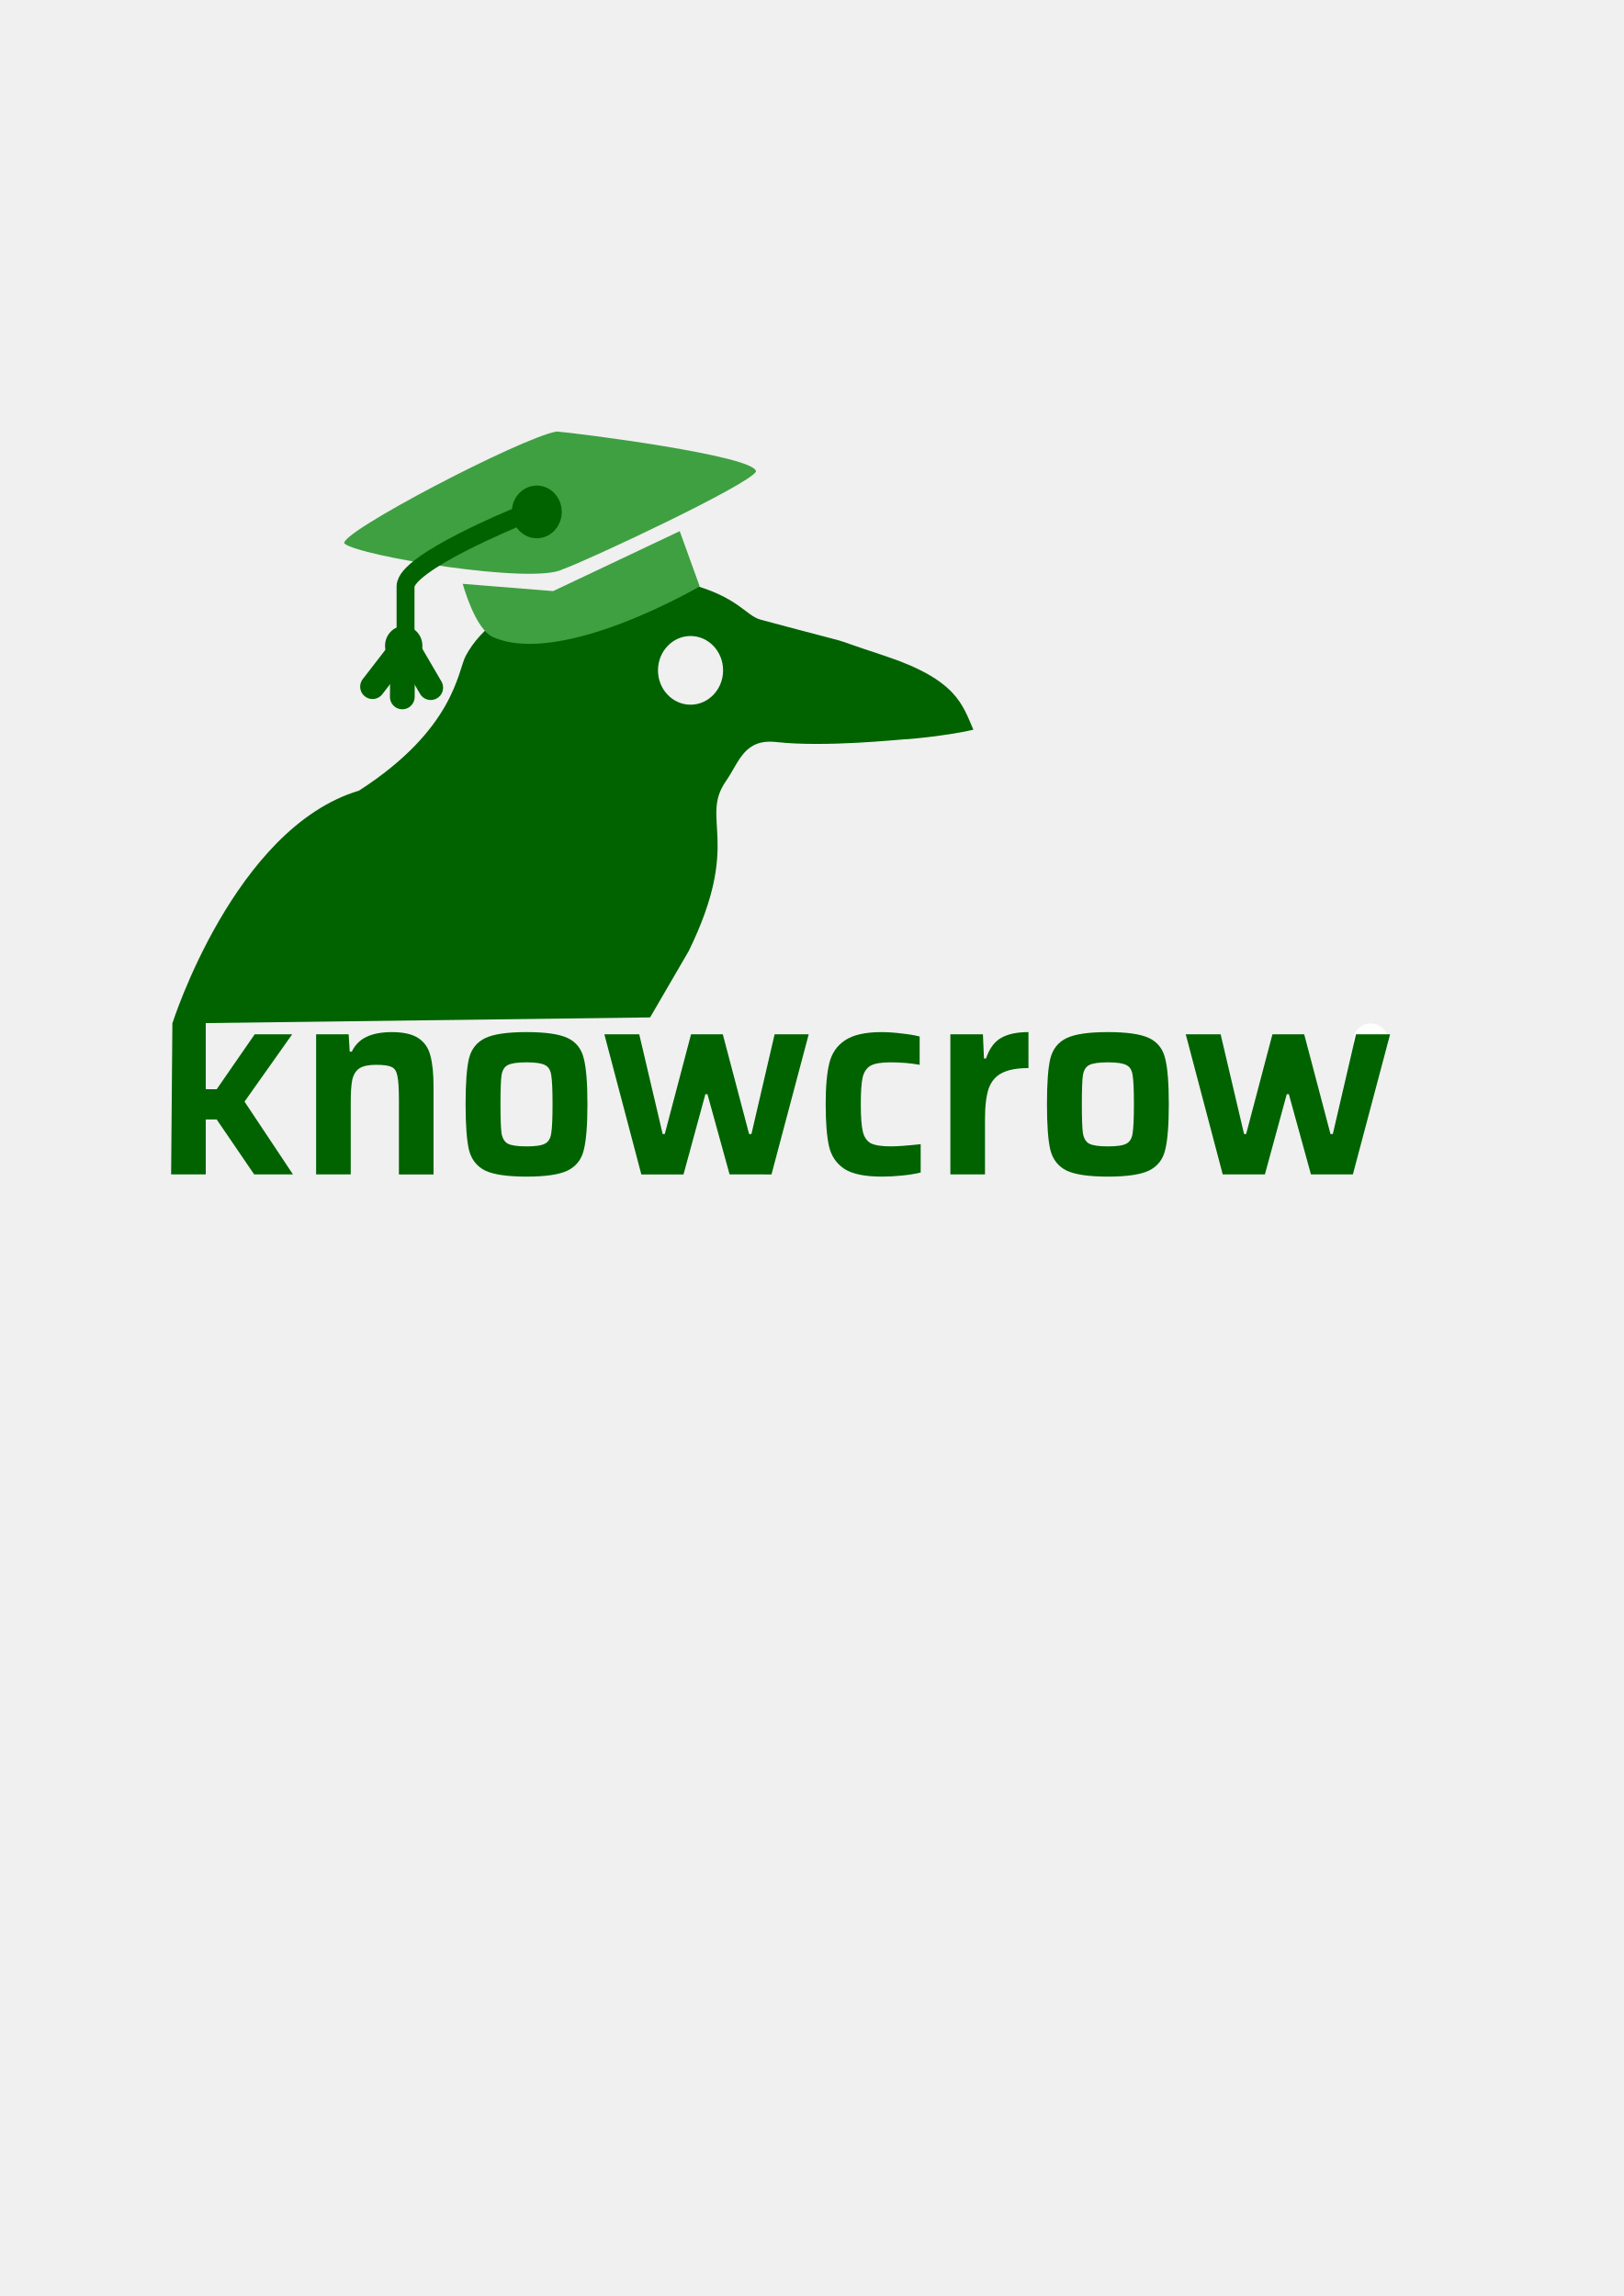
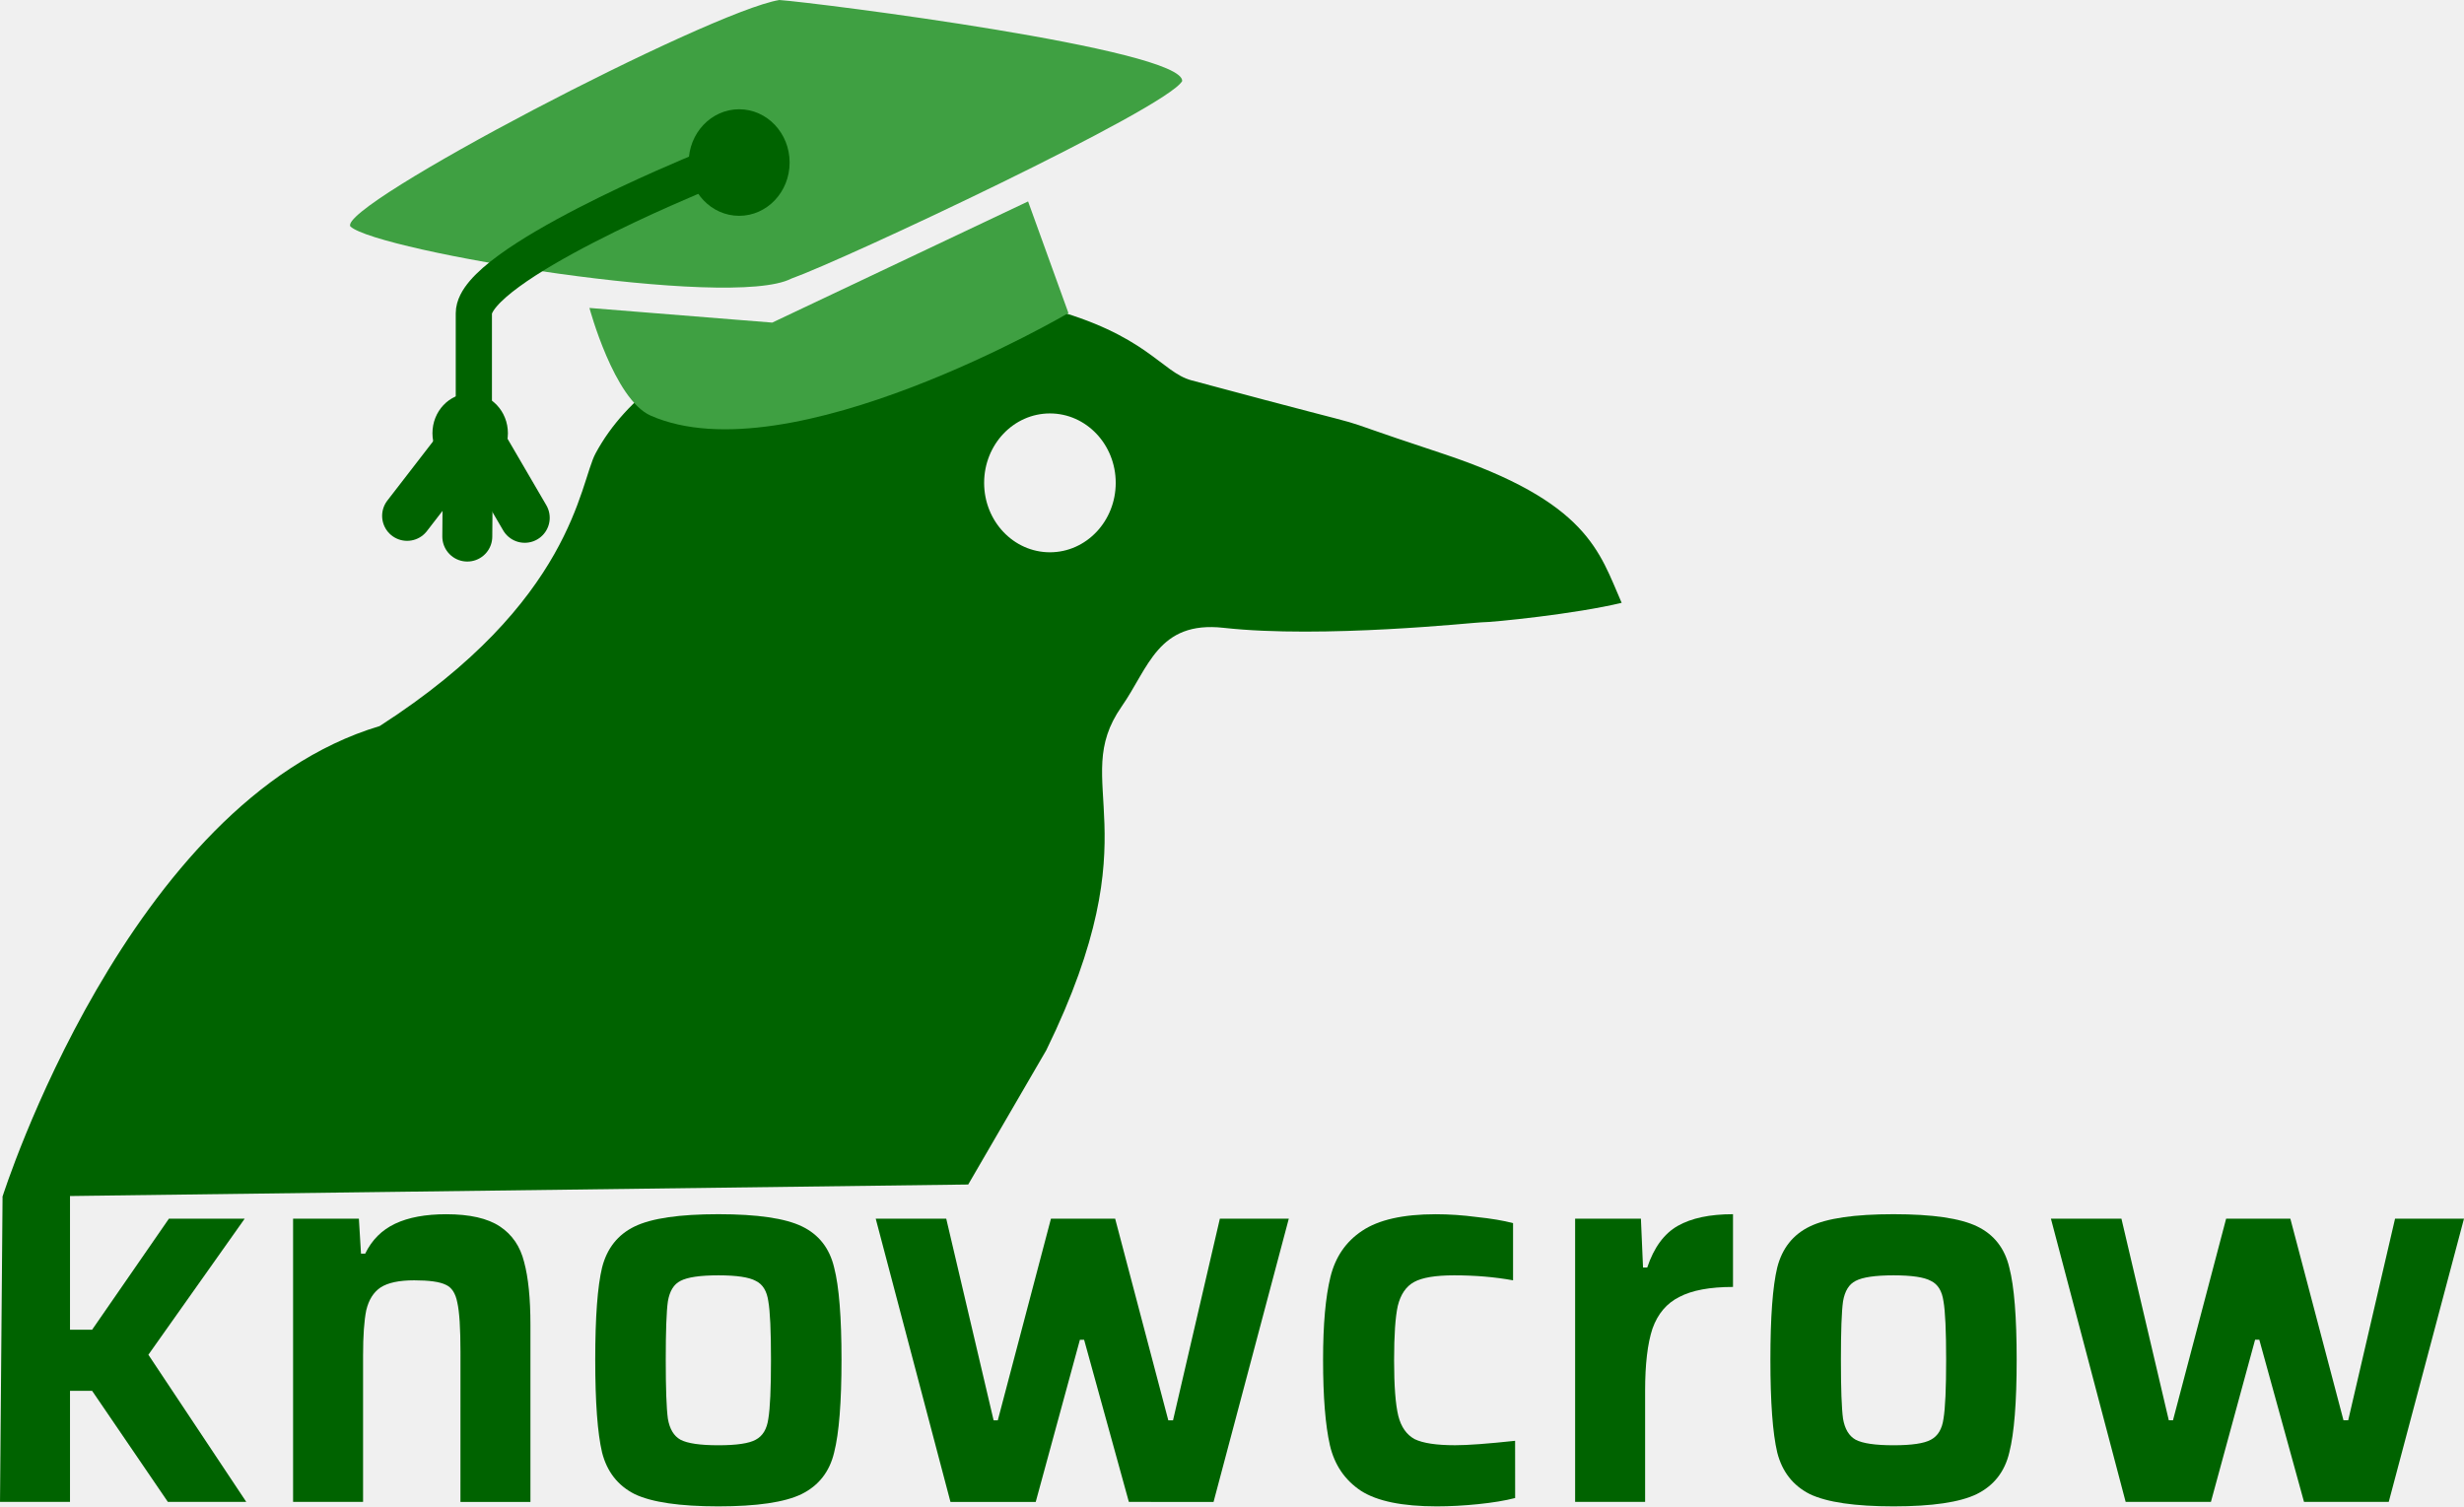
- <svg xmlns="http://www.w3.org/2000/svg" width="210mm" height="297mm" viewBox="0 0 210 297" version="1.1" id="svg215" xml:space="preserve">
+ <svg xmlns="http://www.w3.org/2000/svg" width="157.657mm" height="96.382mm" viewBox="0 0 157.657 96.382" version="1.1" id="svg215" xml:space="preserve">
  <defs id="defs212" />
-   <g id="layer1">
-     <text xml:space="preserve" style="font-size:10.583px;line-height:1.25;font-family:sans-serif;letter-spacing:0px;word-spacing:0px;stroke-width:0.265" x="80.787" y="241.897" id="text596">
-       <tspan id="tspan594" x="80.787" y="241.897" style="stroke-width:0.265" />
-     </text>
-     <g id="g31719">
-       <path id="path2079-8-9-4-0-94-9" style="fill:#ffffff;fill-opacity:1;stroke:none;stroke-width:0.255;stroke-linecap:round;paint-order:fill markers stroke" d="m 179.528,134.635 a 2.248,2.248 0 0 1 -2.248,2.248 2.248,2.248 0 0 1 -2.248,-2.248 2.248,2.248 0 0 1 2.248,-2.248 2.248,2.248 0 0 1 2.248,2.248 z" />
-       <g id="g31696">
+   <g id="layer1" transform="translate(-30.84878,-80.14954)">
+     <g id="g591" transform="translate(15.97522,27.95663)">
+       <g id="g31696" transform="translate(-7.257771,-3.626103)">
        <path id="path560-5-9-8-2-9-0" style="fill:#006300;fill-opacity:1;stroke:none;stroke-width:2.958;stroke-linecap:butt;stroke-linejoin:miter;stroke-dasharray:none;stroke-opacity:1" d="m 83.56,74.904 c -7.866,-0.063 -19.294,2.455 -23.32,9.921 -1.037,1.923 -1.415,9.479 -13.818,17.451 -16.13,4.816 -24.134,30.122 -24.134,30.122 l 61.794,-0.79 4.996,-8.595 c 6.945,-14.213 1.367,-17.043 4.821,-21.989 1.727,-2.473 2.324,-5.502 6.522,-5.035 6.336,0.705 16.119,-0.351 16.489,-0.351 0.74,0 6.076,-0.542 8.981,-1.249 -1.427,-3.246 -2.135,-6.469 -11.521,-9.569 -9.632,-3.182 -0.839,-0.59 -16.006,-4.666 C 96.436,79.634 95.502,77.203 89.088,75.511 87.685,75.141 85.762,74.921 83.56,74.904 Z m 5.75,7.368 a 4.21,4.442 0 0 1 4.21,4.442 4.21,4.442 0 0 1 -4.21,4.442 4.21,4.442 0 0 1 -4.21,-4.442 4.21,4.442 0 0 1 4.21,-4.442 z" />
        <path style="fill:#3fa042;fill-opacity:1;stroke:none;stroke-width:0.54px;stroke-linecap:butt;stroke-linejoin:miter;stroke-opacity:1" d="m 59.846,75.522 c 0,0 1.575,5.858 3.917,6.889 8.889,3.916 26.731,-6.563 26.731,-6.563 l -2.582,-7.141 -16.37,7.753 z" id="path20780-0" />
        <path style="fill:#3fa042;fill-opacity:1;stroke:none;stroke-width:2.021;stroke-linecap:butt;stroke-linejoin:miter;stroke-dasharray:none;stroke-opacity:1" d="M 97.775,61.002 C 96.808,62.744 76.098,72.463 72.761,73.646 68.881,75.653 46.332,71.902 44.556,70.315 43.59,69.032 67.508,56.561 71.997,55.819 74.359,55.988 97.83,58.955 97.775,61.002 Z" id="path21127-9-5" />
        <path id="path2079-8-9-4-0-94-0-9" style="fill:#006300;fill-opacity:1;stroke:none;stroke-width:0.376;stroke-linecap:round;paint-order:fill markers stroke" d="m 72.655,66.219 a 3.23,3.409 0 0 1 -3.23,3.409 3.23,3.409 0 0 1 -3.23,-3.409 3.23,3.409 0 0 1 3.23,-3.409 3.23,3.409 0 0 1 3.23,3.409 z" />
        <path id="path2079-8-9-4-0-94-0-5-7" style="fill:#006300;fill-opacity:1;stroke:none;stroke-width:0.281;stroke-linecap:round;paint-order:fill markers stroke" d="m 54.629,83.538 a 2.414,2.548 0 0 1 -2.414,2.548 2.414,2.548 0 0 1 -2.414,-2.548 2.414,2.548 0 0 1 2.414,-2.548 2.414,2.548 0 0 1 2.414,2.548 z" />
        <g id="g21528-7" transform="matrix(1.988563,0,0,2.098501,-19.03685,-97.4062)">
          <path style="fill:none;stroke:#006300;stroke-width:1.165;stroke-linecap:butt;stroke-linejoin:miter;stroke-dasharray:none;stroke-opacity:1" d="m 43.172,78.301 c 0,0 -7.223,2.791 -7.223,4.268 0,1.477 2e-6,4.268 2e-6,4.268" id="path21289-2" />
        </g>
        <path style="fill:none;stroke:#006300;stroke-width:3.197;stroke-linecap:round;stroke-linejoin:miter;stroke-dasharray:none;stroke-opacity:1" d="m 51.971,83.916 -3.791,4.909" id="path21355-6" />
        <path style="fill:none;stroke:#006300;stroke-width:3.197;stroke-linecap:round;stroke-linejoin:miter;stroke-dasharray:none;stroke-opacity:1" d="m 52.56,83.557 3.146,5.393" id="path21355-0-5" />
        <path style="fill:none;stroke:#006300;stroke-width:3.197;stroke-linecap:round;stroke-linejoin:miter;stroke-dasharray:none;stroke-opacity:1" d="m 52.081,83.817 -0.05,6.333" id="path21355-8-2" />
      </g>
-       <g aria-label="knowcrow" id="text21670-2" style="font-size:16.933px;letter-spacing:0px;word-spacing:0px;fill:#006300;stroke-width:0.265" transform="matrix(1.988563,0,0,2.098501,-55.15147,29.03803)">
+       <g aria-label="knowcrow" id="text21670-2" style="font-size:16.933px;letter-spacing:0px;word-spacing:0px;fill:#006300;stroke-width:0.265" transform="matrix(1.988563,0,0,2.098501,-62.40924,25.41193)">
        <path d="m 44.265,58.555 -2.438,-3.387 h -0.711 v 3.387 h -2.252 l 0.082,-9.298 2.17,-3.283 v 7.332 h 0.711 l 2.472,-3.387 h 2.438 l -3.099,4.149 3.15,4.487 z" style="-inkscape-font-specification:'Saira Semi-Bold'" id="path23535-0" />
        <path d="m 53.68,53.983 q 0,-1.084 -0.102,-1.507 -0.085,-0.423 -0.373,-0.542 -0.288,-0.135 -1.016,-0.135 -0.728,0 -1.084,0.22 -0.339,0.22 -0.457,0.694 -0.102,0.474 -0.102,1.372 v 4.47 h -2.252 v -8.636 h 2.117 l 0.068,1.067 h 0.135 q 0.322,-0.627 0.965,-0.914 0.643,-0.288 1.643,-0.288 1.135,0 1.727,0.373 0.593,0.373 0.779,1.084 0.203,0.711 0.203,1.913 v 5.402 h -2.252 z" style="-inkscape-font-specification:'Saira Semi-Bold'" id="path23537-4" />
        <path d="m 61.978,58.691 q -1.863,0 -2.692,-0.373 -0.813,-0.389 -1.05,-1.27 -0.22,-0.881 -0.22,-2.828 0,-1.947 0.22,-2.811 0.237,-0.881 1.05,-1.253 0.813,-0.373 2.692,-0.373 1.88,0 2.692,0.373 0.813,0.373 1.033,1.253 0.237,0.864 0.237,2.811 0,1.947 -0.237,2.828 -0.22,0.881 -1.05,1.27 -0.813,0.373 -2.675,0.373 z m 0,-1.863 q 0.881,0 1.202,-0.169 0.339,-0.169 0.406,-0.643 0.085,-0.474 0.085,-1.795 0,-1.321 -0.085,-1.778 -0.068,-0.474 -0.406,-0.627 -0.322,-0.169 -1.202,-0.169 -0.881,0 -1.219,0.169 -0.322,0.152 -0.406,0.627 -0.068,0.457 -0.068,1.778 0,1.321 0.068,1.795 0.085,0.474 0.406,0.643 0.339,0.169 1.219,0.169 z" style="-inkscape-font-specification:'Saira Semi-Bold'" id="path23539-8" />
        <path d="M 75.186,58.555 73.746,53.611 H 73.611 l -1.422,4.945 h -2.743 l -2.405,-8.636 h 2.269 l 1.524,6.147 h 0.135 l 1.71,-6.147 h 2.066 l 1.71,6.147 h 0.152 l 1.507,-6.147 h 2.218 l -2.421,8.636 z" style="-inkscape-font-specification:'Saira Semi-Bold'" id="path23541-7" />
        <path d="m 87.615,58.437 q -0.491,0.119 -1.185,0.186 -0.694,0.068 -1.338,0.068 -1.659,0 -2.438,-0.474 -0.779,-0.491 -0.999,-1.389 -0.22,-0.914 -0.22,-2.608 0,-1.609 0.237,-2.523 0.237,-0.914 1.016,-1.405 0.796,-0.508 2.371,-0.508 0.643,0 1.321,0.085 0.694,0.068 1.168,0.186 v 1.744 q -0.881,-0.152 -1.897,-0.152 -0.897,0 -1.287,0.203 -0.389,0.203 -0.525,0.728 -0.119,0.508 -0.119,1.659 0,1.168 0.135,1.693 0.135,0.508 0.525,0.711 0.406,0.186 1.304,0.186 0.61,0 1.93,-0.135 z" style="-inkscape-font-specification:'Saira Semi-Bold'" id="path23543-6" />
        <path d="m 89.545,49.919 h 2.117 l 0.068,1.49 h 0.135 q 0.322,-0.914 0.982,-1.27 0.66,-0.356 1.778,-0.356 v 2.218 q -1.118,0 -1.727,0.305 -0.61,0.288 -0.864,0.965 -0.237,0.677 -0.237,1.897 v 3.387 h -2.252 z" style="-inkscape-font-specification:'Saira Semi-Bold'" id="path23545-9" />
        <path d="m 99.79,58.691 q -1.863,0 -2.692,-0.373 -0.813,-0.389 -1.05,-1.27 -0.22,-0.881 -0.22,-2.828 0,-1.947 0.22,-2.811 0.237,-0.881 1.05,-1.253 0.813,-0.373 2.692,-0.373 1.88,0 2.692,0.373 0.813,0.373 1.033,1.253 0.237,0.864 0.237,2.811 0,1.947 -0.237,2.828 -0.22,0.881 -1.05,1.27 -0.813,0.373 -2.675,0.373 z m 0,-1.863 q 0.881,0 1.202,-0.169 0.339,-0.169 0.406,-0.643 0.085,-0.474 0.085,-1.795 0,-1.321 -0.085,-1.778 -0.068,-0.474 -0.406,-0.627 -0.322,-0.169 -1.202,-0.169 -0.881,0 -1.219,0.169 -0.322,0.152 -0.406,0.627 -0.068,0.457 -0.068,1.778 0,1.321 0.068,1.795 0.085,0.474 0.406,0.643 0.339,0.169 1.219,0.169 z" style="-inkscape-font-specification:'Saira Semi-Bold'" id="path23547-1" />
        <path d="m 112.998,58.555 -1.439,-4.945 h -0.135 l -1.422,4.945 h -2.743 l -2.405,-8.636 h 2.269 l 1.524,6.147 h 0.135 l 1.71,-6.147 h 2.066 l 1.71,6.147 h 0.152 l 1.507,-6.147 h 2.218 l -2.421,8.636 z" style="-inkscape-font-specification:'Saira Semi-Bold'" id="path23549-0" />
      </g>
    </g>
  </g>
</svg>
